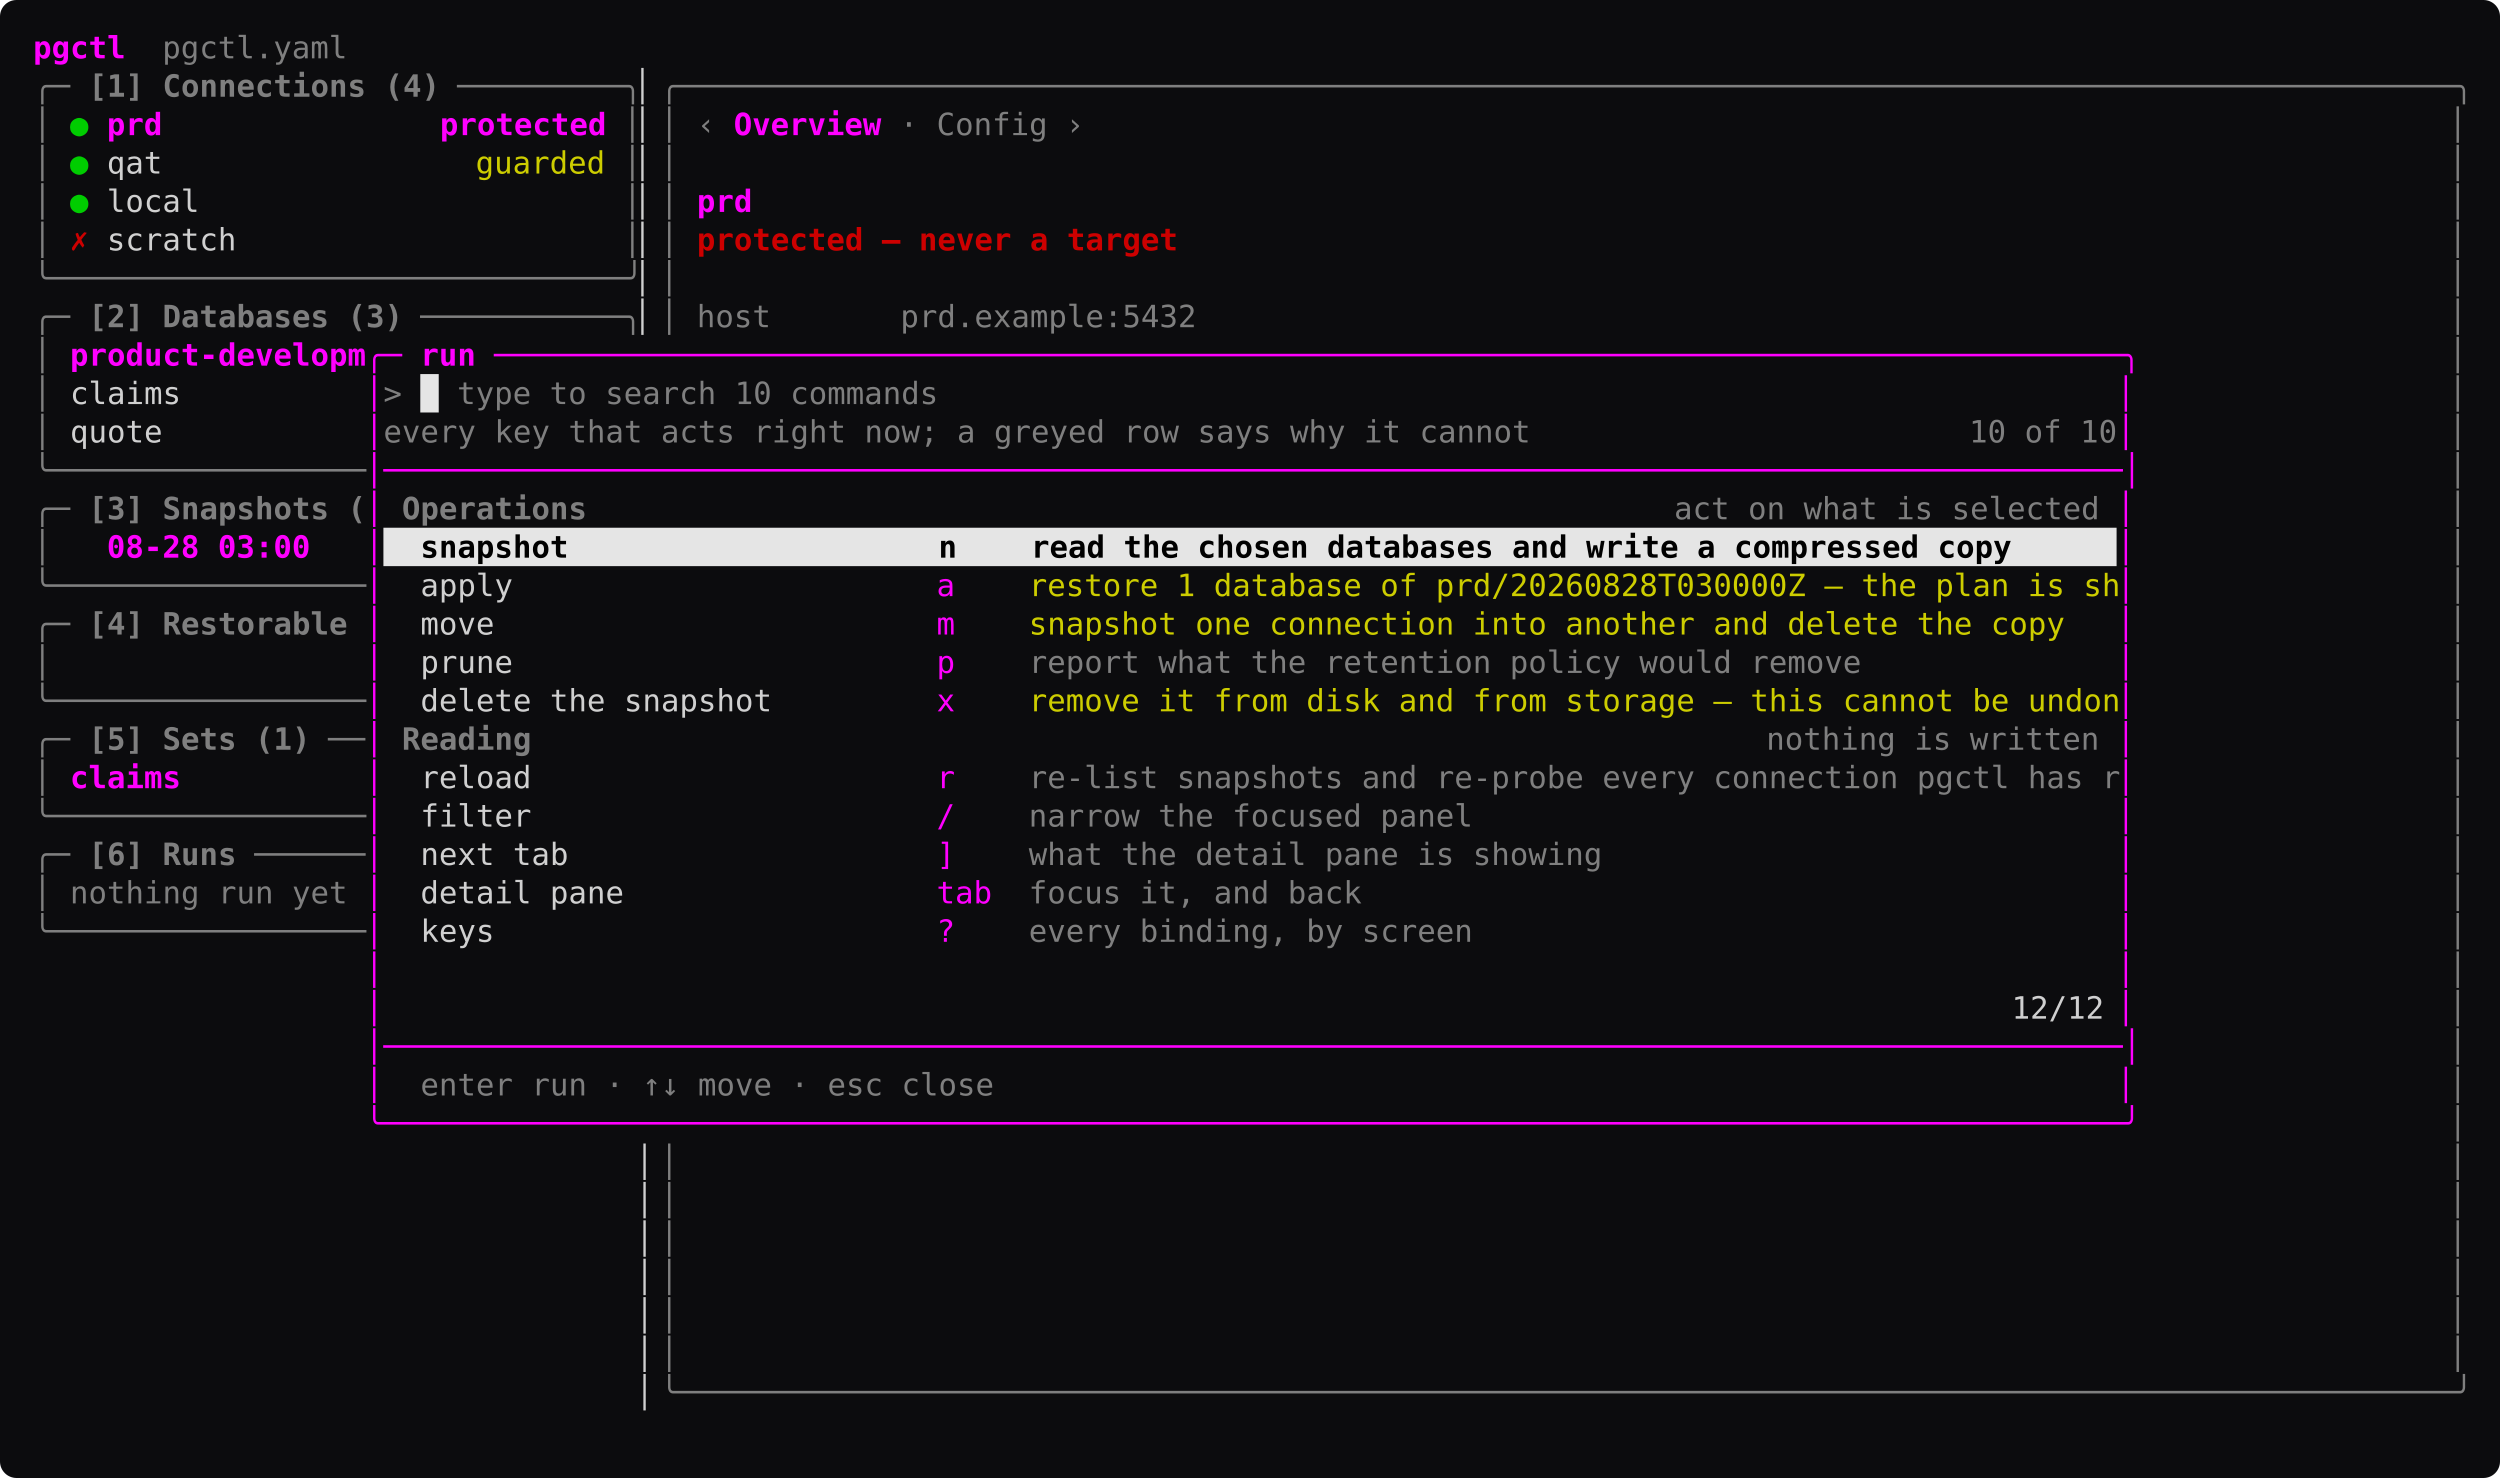
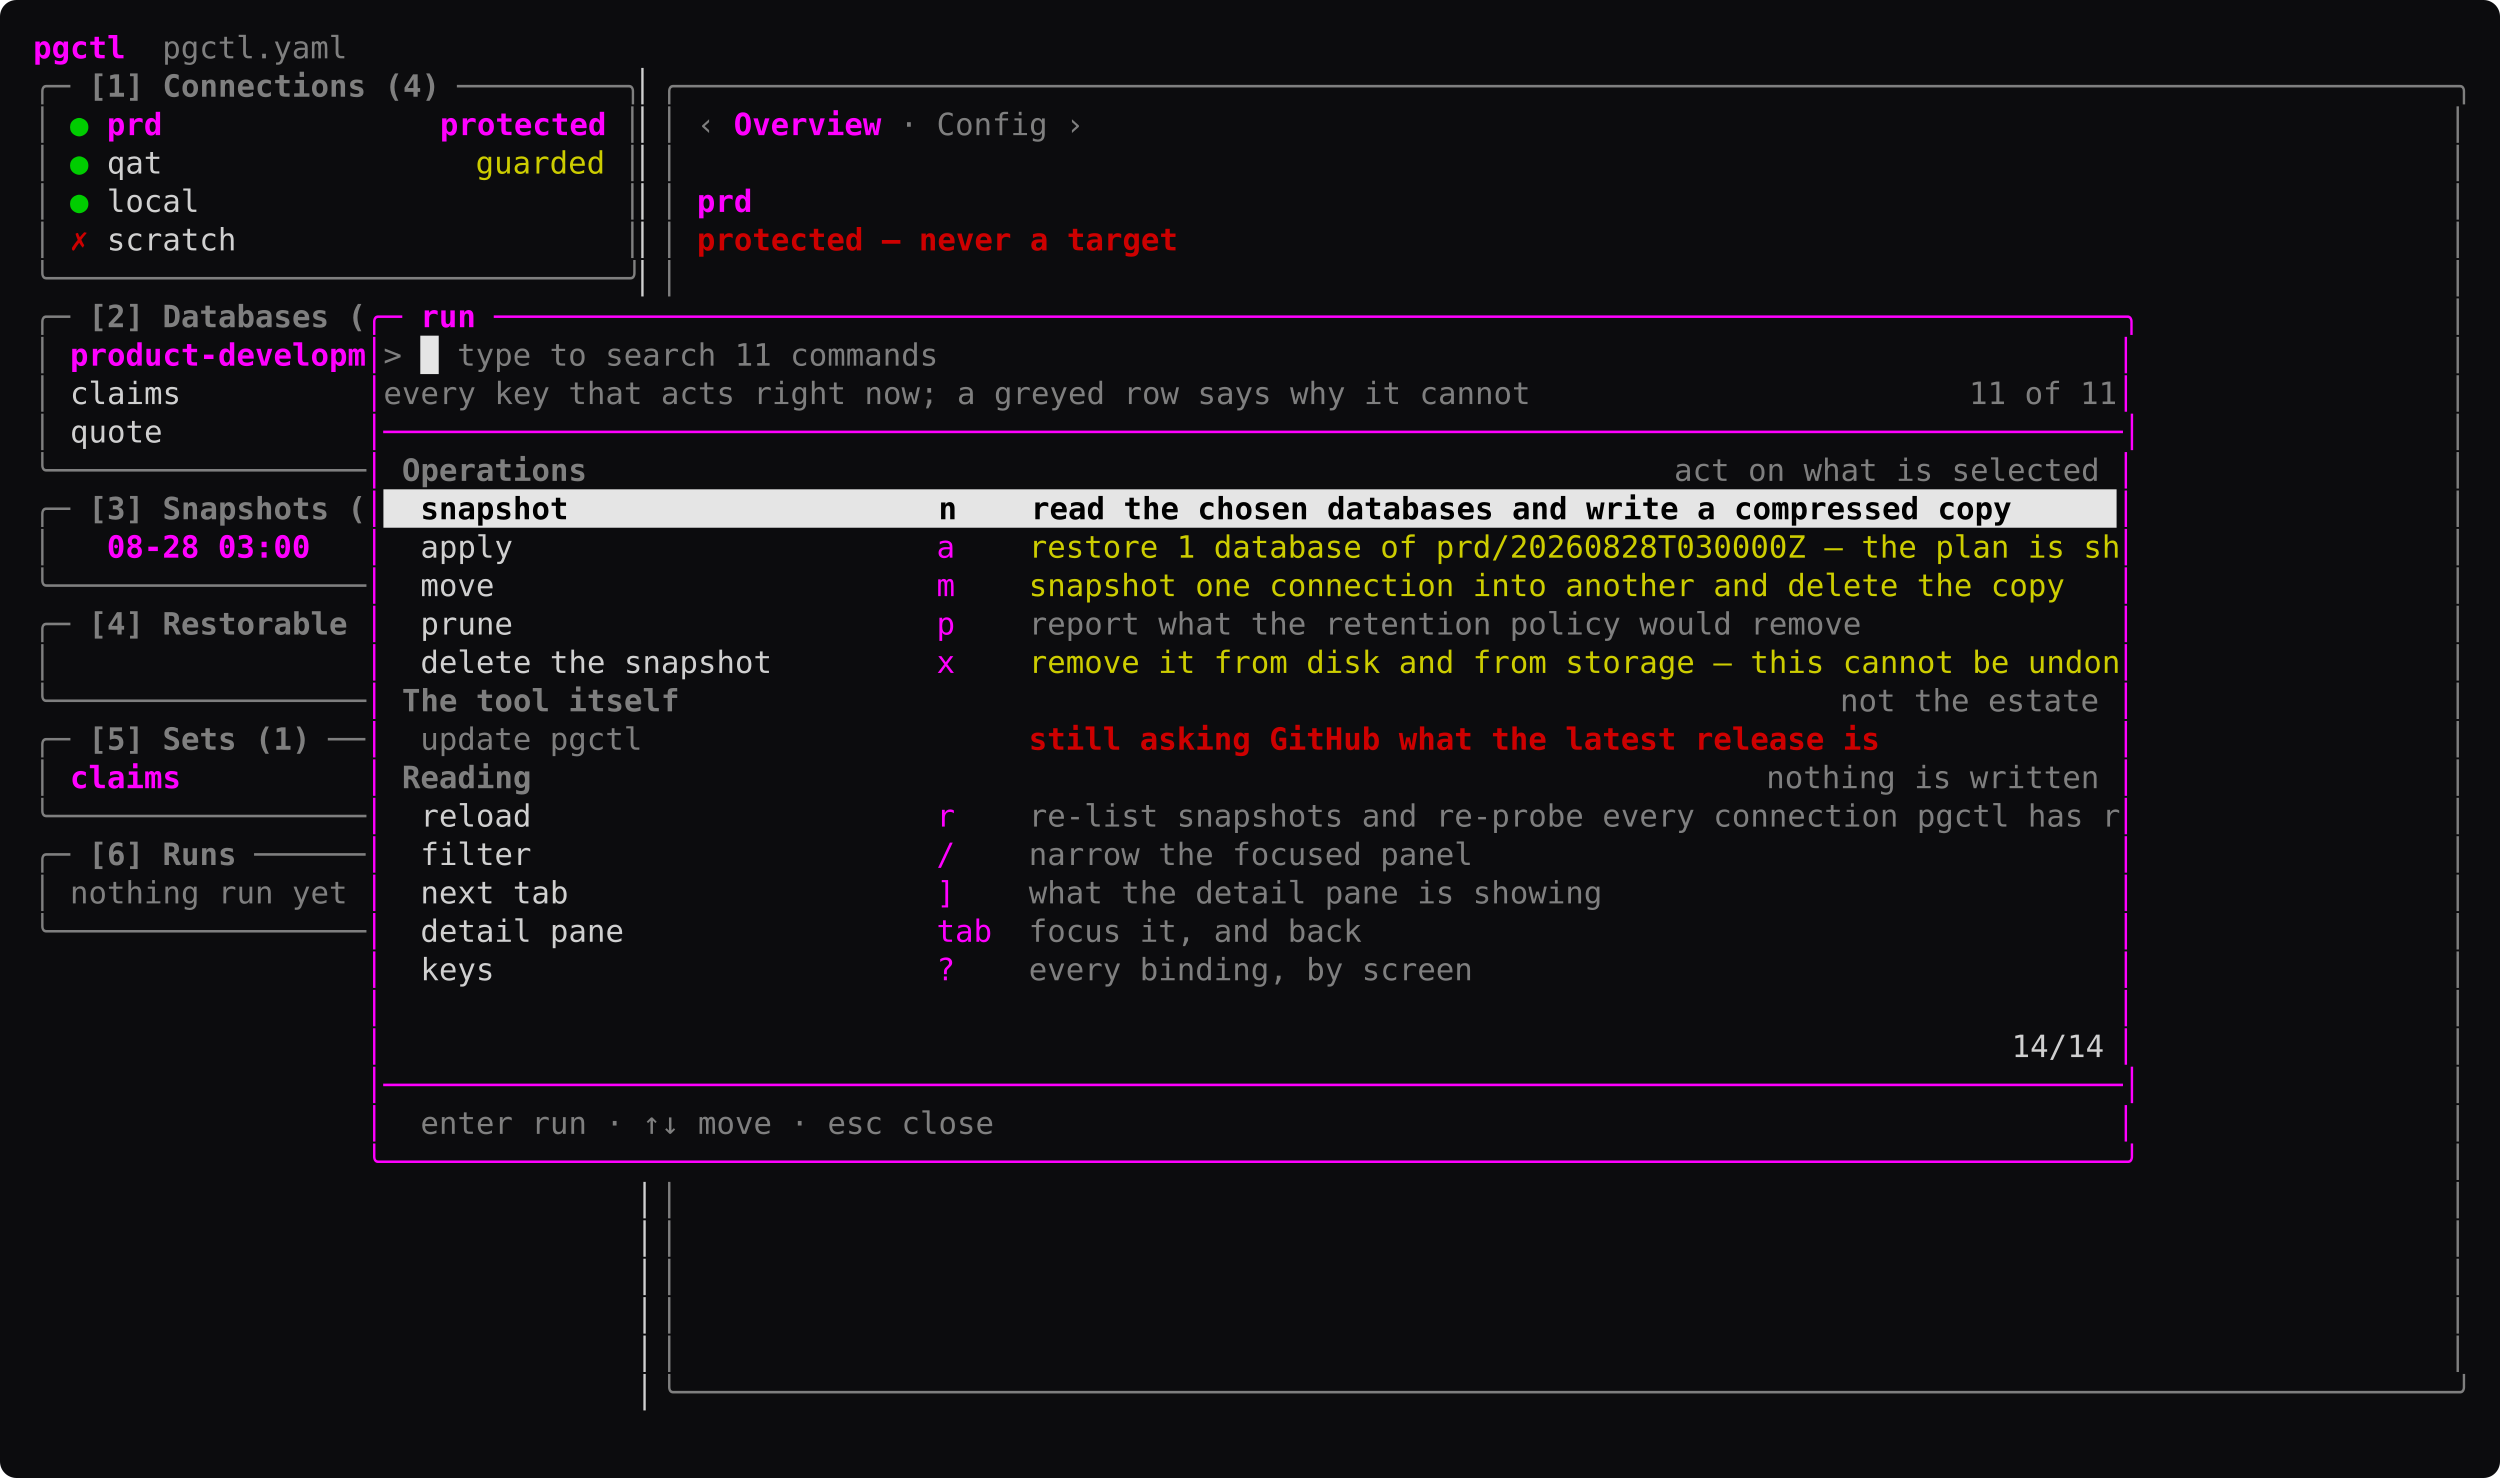
<svg xmlns="http://www.w3.org/2000/svg" width="1057.6" height="625.25" viewBox="0 0 1057.6 625.25" font-family="ui-monospace, 'SF Mono', SFMono-Regular, Menlo, Consolas, 'DejaVu Sans Mono', monospace" font-size="13" role="img">
  <rect width="1057.6" height="625.25" rx="7" fill="#0c0c0e" />
-   <rect x="177.8" y="158.25" width="7.8" height="16.25" fill="#e5e5e5" />
-   <rect x="162.2" y="223.25" width="733.2" height="16.25" fill="#e5e5e5" />
+   <rect x="177.8" y="142" width="7.8" height="16.25" fill="#e5e5e5" />
+   <rect x="162.2" y="207" width="733.2" height="16.25" fill="#e5e5e5" />
  <text x="14" y="24.68" textLength="39" lengthAdjust="spacing" fill="#ff00ff" font-weight="600" xml:space="preserve">pgctl</text>
  <text x="53" y="24.68" textLength="93.6" lengthAdjust="spacing" fill="#7f7f7f" xml:space="preserve">  pgctl.yaml</text>
  <text x="14" y="40.92" textLength="15.6" lengthAdjust="spacing" fill="#7f7f7f" xml:space="preserve">╭─</text>
  <text x="29.6" y="40.92" textLength="156" lengthAdjust="spacing" fill="#7f7f7f" font-weight="600" xml:space="preserve"> [1] Connections (4)</text>
  <text x="193.4" y="40.92" textLength="78" lengthAdjust="spacing" fill="#7f7f7f" xml:space="preserve">─────────╮</text>
  <text x="271.4" y="40.92" textLength="7.8" lengthAdjust="spacing" fill="#d0d0d0" xml:space="preserve">▏</text>
  <text x="279.2" y="40.92" textLength="764.4" lengthAdjust="spacing" fill="#7f7f7f" xml:space="preserve">╭────────────────────────────────────────────────────────────────────────────────────────────────╮</text>
  <text x="14" y="57.17" textLength="7.8" lengthAdjust="spacing" fill="#7f7f7f" xml:space="preserve">│</text>
  <text x="29.6" y="57.17" textLength="7.8" lengthAdjust="spacing" fill="#00cd00" xml:space="preserve">●</text>
  <text x="45.2" y="57.17" textLength="210.6" lengthAdjust="spacing" fill="#ff00ff" font-weight="600" xml:space="preserve">prd               protected</text>
  <text x="263.6" y="57.17" textLength="7.8" lengthAdjust="spacing" fill="#7f7f7f" xml:space="preserve">│</text>
  <text x="271.4" y="57.17" textLength="7.8" lengthAdjust="spacing" fill="#d0d0d0" xml:space="preserve">▏</text>
  <text x="279.2" y="57.17" textLength="7.8" lengthAdjust="spacing" fill="#7f7f7f" xml:space="preserve">│</text>
  <text x="294.8" y="57.17" textLength="7.8" lengthAdjust="spacing" fill="#7f7f7f" xml:space="preserve">‹</text>
  <text x="310.4" y="57.17" textLength="7.8" lengthAdjust="spacing" fill="#ff00ff" font-weight="600" xml:space="preserve">O</text>
  <text x="318.2" y="57.17" textLength="7.8" lengthAdjust="spacing" fill="#ff00ff" font-weight="600" xml:space="preserve">v</text>
  <text x="326" y="57.17" textLength="7.8" lengthAdjust="spacing" fill="#ff00ff" font-weight="600" xml:space="preserve">e</text>
  <text x="333.8" y="57.17" textLength="7.8" lengthAdjust="spacing" fill="#ff00ff" font-weight="600" xml:space="preserve">r</text>
  <text x="341.6" y="57.17" textLength="7.8" lengthAdjust="spacing" fill="#ff00ff" font-weight="600" xml:space="preserve">v</text>
  <text x="349.4" y="57.17" textLength="7.8" lengthAdjust="spacing" fill="#ff00ff" font-weight="600" xml:space="preserve">i</text>
  <text x="357.2" y="57.17" textLength="7.8" lengthAdjust="spacing" fill="#ff00ff" font-weight="600" xml:space="preserve">e</text>
  <text x="365" y="57.17" textLength="7.8" lengthAdjust="spacing" fill="#ff00ff" font-weight="600" xml:space="preserve">w</text>
  <text x="380.6" y="57.17" textLength="7.8" lengthAdjust="spacing" fill="#7f7f7f" xml:space="preserve">·</text>
  <text x="388.4" y="57.17" textLength="54.6" lengthAdjust="spacing" fill="#7f7f7f" xml:space="preserve"> Config</text>
  <text x="450.8" y="57.17" textLength="7.8" lengthAdjust="spacing" fill="#7f7f7f" xml:space="preserve">›</text>
  <text x="1035.8" y="57.17" textLength="7.8" lengthAdjust="spacing" fill="#7f7f7f" xml:space="preserve">│</text>
  <text x="14" y="73.42" textLength="7.8" lengthAdjust="spacing" fill="#7f7f7f" xml:space="preserve">│</text>
  <text x="29.6" y="73.42" textLength="7.8" lengthAdjust="spacing" fill="#00cd00" xml:space="preserve">●</text>
  <text x="45.2" y="73.42" textLength="23.4" lengthAdjust="spacing" fill="#d0d0d0" xml:space="preserve">qat</text>
  <text x="201.2" y="73.42" textLength="54.6" lengthAdjust="spacing" fill="#cdcd00" xml:space="preserve">guarded</text>
  <text x="263.6" y="73.42" textLength="7.8" lengthAdjust="spacing" fill="#7f7f7f" xml:space="preserve">│</text>
  <text x="271.4" y="73.42" textLength="7.8" lengthAdjust="spacing" fill="#d0d0d0" xml:space="preserve">▏</text>
  <text x="279.2" y="73.42" textLength="7.8" lengthAdjust="spacing" fill="#7f7f7f" xml:space="preserve">│</text>
  <text x="1035.8" y="73.42" textLength="7.8" lengthAdjust="spacing" fill="#7f7f7f" xml:space="preserve">│</text>
  <text x="14" y="89.67" textLength="7.8" lengthAdjust="spacing" fill="#7f7f7f" xml:space="preserve">│</text>
  <text x="29.6" y="89.67" textLength="7.8" lengthAdjust="spacing" fill="#00cd00" xml:space="preserve">●</text>
  <text x="45.2" y="89.67" textLength="39" lengthAdjust="spacing" fill="#d0d0d0" xml:space="preserve">local</text>
  <text x="263.6" y="89.67" textLength="7.8" lengthAdjust="spacing" fill="#7f7f7f" xml:space="preserve">│</text>
  <text x="271.4" y="89.67" textLength="7.8" lengthAdjust="spacing" fill="#d0d0d0" xml:space="preserve">▏</text>
  <text x="279.2" y="89.67" textLength="7.8" lengthAdjust="spacing" fill="#7f7f7f" xml:space="preserve">│</text>
  <text x="294.8" y="89.67" textLength="23.4" lengthAdjust="spacing" fill="#ff00ff" font-weight="600" xml:space="preserve">prd</text>
  <text x="1035.8" y="89.67" textLength="7.8" lengthAdjust="spacing" fill="#7f7f7f" xml:space="preserve">│</text>
  <text x="14" y="105.92" textLength="7.8" lengthAdjust="spacing" fill="#7f7f7f" xml:space="preserve">│</text>
  <text x="29.6" y="105.92" textLength="7.8" lengthAdjust="spacing" fill="#cd0000" font-weight="600" xml:space="preserve">✗</text>
  <text x="45.2" y="105.92" textLength="54.6" lengthAdjust="spacing" fill="#d0d0d0" xml:space="preserve">scratch</text>
  <text x="263.6" y="105.92" textLength="7.8" lengthAdjust="spacing" fill="#7f7f7f" xml:space="preserve">│</text>
  <text x="271.4" y="105.92" textLength="7.8" lengthAdjust="spacing" fill="#d0d0d0" xml:space="preserve">▏</text>
  <text x="279.2" y="105.92" textLength="7.8" lengthAdjust="spacing" fill="#7f7f7f" xml:space="preserve">│</text>
  <text x="294.8" y="105.92" textLength="202.8" lengthAdjust="spacing" fill="#cd0000" font-weight="600" xml:space="preserve">protected — never a target</text>
  <text x="1035.8" y="105.92" textLength="7.8" lengthAdjust="spacing" fill="#7f7f7f" xml:space="preserve">│</text>
  <text x="14" y="122.17" textLength="257.4" lengthAdjust="spacing" fill="#7f7f7f" xml:space="preserve">╰───────────────────────────────╯</text>
  <text x="271.4" y="122.17" textLength="7.8" lengthAdjust="spacing" fill="#d0d0d0" xml:space="preserve">▏</text>
  <text x="279.2" y="122.17" textLength="7.8" lengthAdjust="spacing" fill="#7f7f7f" xml:space="preserve">│</text>
  <text x="1035.8" y="122.17" textLength="7.8" lengthAdjust="spacing" fill="#7f7f7f" xml:space="preserve">│</text>
  <text x="14" y="138.43" textLength="15.6" lengthAdjust="spacing" fill="#7f7f7f" xml:space="preserve">╭─</text>
-   <text x="29.6" y="138.43" textLength="140.4" lengthAdjust="spacing" fill="#7f7f7f" font-weight="600" xml:space="preserve"> [2] Databases (3)</text>
-   <text x="177.8" y="138.43" textLength="93.6" lengthAdjust="spacing" fill="#7f7f7f" xml:space="preserve">───────────╮</text>
-   <text x="271.4" y="138.43" textLength="7.8" lengthAdjust="spacing" fill="#d0d0d0" xml:space="preserve">▏</text>
-   <text x="279.2" y="138.43" textLength="7.8" lengthAdjust="spacing" fill="#7f7f7f" xml:space="preserve">│</text>
-   <text x="294.8" y="138.43" textLength="210.6" lengthAdjust="spacing" fill="#7f7f7f" xml:space="preserve">host       prd.example:5432</text>
+   <text x="29.6" y="138.43" textLength="124.8" lengthAdjust="spacing" fill="#7f7f7f" font-weight="600" xml:space="preserve"> [2] Databases (</text>
+   <text x="154.4" y="138.43" textLength="15.6" lengthAdjust="spacing" fill="#ff00ff" xml:space="preserve">╭─</text>
+   <text x="170" y="138.43" textLength="31.2" lengthAdjust="spacing" fill="#ff00ff" font-weight="600" xml:space="preserve"> run</text>
+   <text x="209" y="138.43" textLength="694.2" lengthAdjust="spacing" fill="#ff00ff" xml:space="preserve">────────────────────────────────────────────────────────────────────────────────────────╮</text>
  <text x="1035.8" y="138.43" textLength="7.8" lengthAdjust="spacing" fill="#7f7f7f" xml:space="preserve">│</text>
  <text x="14" y="154.68" textLength="7.8" lengthAdjust="spacing" fill="#7f7f7f" xml:space="preserve">│</text>
  <text x="29.6" y="154.68" textLength="124.8" lengthAdjust="spacing" fill="#ff00ff" font-weight="600" xml:space="preserve">product-developm</text>
-   <text x="154.4" y="154.68" textLength="15.6" lengthAdjust="spacing" fill="#ff00ff" xml:space="preserve">╭─</text>
-   <text x="170" y="154.68" textLength="31.2" lengthAdjust="spacing" fill="#ff00ff" font-weight="600" xml:space="preserve"> run</text>
-   <text x="209" y="154.68" textLength="694.2" lengthAdjust="spacing" fill="#ff00ff" xml:space="preserve">────────────────────────────────────────────────────────────────────────────────────────╮</text>
+   <text x="154.4" y="154.68" textLength="7.8" lengthAdjust="spacing" fill="#ff00ff" xml:space="preserve">│</text>
+   <text x="162.2" y="154.68" textLength="7.8" lengthAdjust="spacing" fill="#7f7f7f" xml:space="preserve">&gt;</text>
+   <text x="193.4" y="154.68" textLength="202.8" lengthAdjust="spacing" fill="#7f7f7f" xml:space="preserve">type to search 11 commands</text>
+   <text x="895.4" y="154.68" textLength="7.8" lengthAdjust="spacing" fill="#ff00ff" xml:space="preserve">│</text>
  <text x="1035.8" y="154.68" textLength="7.8" lengthAdjust="spacing" fill="#7f7f7f" xml:space="preserve">│</text>
  <text x="14" y="170.93" textLength="7.8" lengthAdjust="spacing" fill="#7f7f7f" xml:space="preserve">│</text>
  <text x="21.8" y="170.93" textLength="54.6" lengthAdjust="spacing" fill="#d0d0d0" xml:space="preserve"> claims</text>
  <text x="154.4" y="170.93" textLength="7.8" lengthAdjust="spacing" fill="#ff00ff" xml:space="preserve">│</text>
-   <text x="162.2" y="170.93" textLength="7.8" lengthAdjust="spacing" fill="#7f7f7f" xml:space="preserve">&gt;</text>
-   <text x="193.4" y="170.93" textLength="202.8" lengthAdjust="spacing" fill="#7f7f7f" xml:space="preserve">type to search 10 commands</text>
+   <text x="162.2" y="170.93" textLength="483.6" lengthAdjust="spacing" fill="#7f7f7f" xml:space="preserve">every key that acts right now; a greyed row says why it cannot</text>
+   <text x="833" y="170.93" textLength="62.4" lengthAdjust="spacing" fill="#7f7f7f" xml:space="preserve">11 of 11</text>
  <text x="895.4" y="170.93" textLength="7.8" lengthAdjust="spacing" fill="#ff00ff" xml:space="preserve">│</text>
  <text x="1035.8" y="170.93" textLength="7.8" lengthAdjust="spacing" fill="#7f7f7f" xml:space="preserve">│</text>
  <text x="14" y="187.18" textLength="7.8" lengthAdjust="spacing" fill="#7f7f7f" xml:space="preserve">│</text>
  <text x="21.8" y="187.18" textLength="46.8" lengthAdjust="spacing" fill="#d0d0d0" xml:space="preserve"> quote</text>
-   <text x="154.4" y="187.18" textLength="7.8" lengthAdjust="spacing" fill="#ff00ff" xml:space="preserve">│</text>
-   <text x="162.2" y="187.18" textLength="483.6" lengthAdjust="spacing" fill="#7f7f7f" xml:space="preserve">every key that acts right now; a greyed row says why it cannot</text>
-   <text x="833" y="187.18" textLength="62.4" lengthAdjust="spacing" fill="#7f7f7f" xml:space="preserve">10 of 10</text>
-   <text x="895.4" y="187.18" textLength="7.8" lengthAdjust="spacing" fill="#ff00ff" xml:space="preserve">│</text>
+   <text x="154.4" y="187.18" textLength="748.8" lengthAdjust="spacing" fill="#ff00ff" xml:space="preserve">│──────────────────────────────────────────────────────────────────────────────────────────────│</text>
  <text x="1035.8" y="187.18" textLength="7.8" lengthAdjust="spacing" fill="#7f7f7f" xml:space="preserve">│</text>
  <text x="14" y="203.43" textLength="140.4" lengthAdjust="spacing" fill="#7f7f7f" xml:space="preserve">╰─────────────────</text>
-   <text x="154.4" y="203.43" textLength="748.8" lengthAdjust="spacing" fill="#ff00ff" xml:space="preserve">│──────────────────────────────────────────────────────────────────────────────────────────────│</text>
+   <text x="154.4" y="203.43" textLength="7.8" lengthAdjust="spacing" fill="#ff00ff" xml:space="preserve">│</text>
+   <text x="162.2" y="203.43" textLength="85.8" lengthAdjust="spacing" fill="#7f7f7f" font-weight="600" xml:space="preserve"> Operations</text>
+   <text x="708.2" y="203.43" textLength="179.4" lengthAdjust="spacing" fill="#7f7f7f" xml:space="preserve">act on what is selected</text>
+   <text x="895.4" y="203.43" textLength="7.8" lengthAdjust="spacing" fill="#ff00ff" xml:space="preserve">│</text>
  <text x="1035.8" y="203.43" textLength="7.8" lengthAdjust="spacing" fill="#7f7f7f" xml:space="preserve">│</text>
  <text x="14" y="219.68" textLength="15.6" lengthAdjust="spacing" fill="#7f7f7f" xml:space="preserve">╭─</text>
  <text x="29.6" y="219.68" textLength="124.8" lengthAdjust="spacing" fill="#7f7f7f" font-weight="600" xml:space="preserve"> [3] Snapshots (</text>
  <text x="154.4" y="219.68" textLength="7.8" lengthAdjust="spacing" fill="#ff00ff" xml:space="preserve">│</text>
-   <text x="162.2" y="219.68" textLength="85.8" lengthAdjust="spacing" fill="#7f7f7f" font-weight="600" xml:space="preserve"> Operations</text>
-   <text x="708.2" y="219.68" textLength="179.4" lengthAdjust="spacing" fill="#7f7f7f" xml:space="preserve">act on what is selected</text>
+   <text x="162.2" y="219.68" textLength="686.4" lengthAdjust="spacing" fill="#000000" font-weight="600" xml:space="preserve">  snapshot                    n    read the chosen databases and write a compressed copy</text>
  <text x="895.4" y="219.68" textLength="7.8" lengthAdjust="spacing" fill="#ff00ff" xml:space="preserve">│</text>
  <text x="1035.8" y="219.68" textLength="7.8" lengthAdjust="spacing" fill="#7f7f7f" xml:space="preserve">│</text>
  <text x="14" y="235.93" textLength="7.8" lengthAdjust="spacing" fill="#7f7f7f" xml:space="preserve">│</text>
  <text x="45.2" y="235.93" textLength="85.8" lengthAdjust="spacing" fill="#ff00ff" font-weight="600" xml:space="preserve">08-28 03:00</text>
  <text x="154.4" y="235.93" textLength="7.8" lengthAdjust="spacing" fill="#ff00ff" xml:space="preserve">│</text>
-   <text x="162.2" y="235.93" textLength="686.4" lengthAdjust="spacing" fill="#000000" font-weight="600" xml:space="preserve">  snapshot                    n    read the chosen databases and write a compressed copy</text>
+   <text x="162.2" y="235.93" textLength="54.6" lengthAdjust="spacing" fill="#d0d0d0" xml:space="preserve">  apply</text>
+   <text x="396.2" y="235.93" textLength="7.8" lengthAdjust="spacing" fill="#ff00ff" xml:space="preserve">a</text>
+   <text x="435.2" y="235.93" textLength="460.2" lengthAdjust="spacing" fill="#cdcd00" xml:space="preserve">restore 1 database of prd/20260828T030000Z — the plan is sh</text>
  <text x="895.4" y="235.93" textLength="7.8" lengthAdjust="spacing" fill="#ff00ff" xml:space="preserve">│</text>
  <text x="1035.8" y="235.93" textLength="7.8" lengthAdjust="spacing" fill="#7f7f7f" xml:space="preserve">│</text>
  <text x="14" y="252.18" textLength="140.4" lengthAdjust="spacing" fill="#7f7f7f" xml:space="preserve">╰─────────────────</text>
  <text x="154.4" y="252.18" textLength="7.8" lengthAdjust="spacing" fill="#ff00ff" xml:space="preserve">│</text>
-   <text x="162.2" y="252.18" textLength="54.6" lengthAdjust="spacing" fill="#d0d0d0" xml:space="preserve">  apply</text>
-   <text x="396.2" y="252.18" textLength="7.8" lengthAdjust="spacing" fill="#ff00ff" xml:space="preserve">a</text>
-   <text x="435.2" y="252.18" textLength="460.2" lengthAdjust="spacing" fill="#cdcd00" xml:space="preserve">restore 1 database of prd/20260828T030000Z — the plan is sh</text>
+   <text x="162.2" y="252.18" textLength="46.8" lengthAdjust="spacing" fill="#d0d0d0" xml:space="preserve">  move</text>
+   <text x="396.2" y="252.18" textLength="7.8" lengthAdjust="spacing" fill="#ff00ff" xml:space="preserve">m</text>
+   <text x="435.2" y="252.18" textLength="436.8" lengthAdjust="spacing" fill="#cdcd00" xml:space="preserve">snapshot one connection into another and delete the copy</text>
  <text x="895.4" y="252.18" textLength="7.8" lengthAdjust="spacing" fill="#ff00ff" xml:space="preserve">│</text>
  <text x="1035.8" y="252.18" textLength="7.8" lengthAdjust="spacing" fill="#7f7f7f" xml:space="preserve">│</text>
  <text x="14" y="268.43" textLength="15.6" lengthAdjust="spacing" fill="#7f7f7f" xml:space="preserve">╭─</text>
  <text x="29.6" y="268.43" textLength="117" lengthAdjust="spacing" fill="#7f7f7f" font-weight="600" xml:space="preserve"> [4] Restorable</text>
  <text x="154.4" y="268.43" textLength="7.8" lengthAdjust="spacing" fill="#ff00ff" xml:space="preserve">│</text>
-   <text x="162.2" y="268.43" textLength="46.8" lengthAdjust="spacing" fill="#d0d0d0" xml:space="preserve">  move</text>
-   <text x="396.2" y="268.43" textLength="7.8" lengthAdjust="spacing" fill="#ff00ff" xml:space="preserve">m</text>
-   <text x="435.2" y="268.43" textLength="436.8" lengthAdjust="spacing" fill="#cdcd00" xml:space="preserve">snapshot one connection into another and delete the copy</text>
+   <text x="162.2" y="268.43" textLength="54.6" lengthAdjust="spacing" fill="#d0d0d0" xml:space="preserve">  prune</text>
+   <text x="396.2" y="268.43" textLength="7.8" lengthAdjust="spacing" fill="#ff00ff" xml:space="preserve">p</text>
+   <text x="435.2" y="268.43" textLength="351" lengthAdjust="spacing" fill="#7f7f7f" xml:space="preserve">report what the retention policy would remove</text>
  <text x="895.4" y="268.43" textLength="7.8" lengthAdjust="spacing" fill="#ff00ff" xml:space="preserve">│</text>
  <text x="1035.8" y="268.43" textLength="7.8" lengthAdjust="spacing" fill="#7f7f7f" xml:space="preserve">│</text>
  <text x="14" y="284.68" textLength="7.8" lengthAdjust="spacing" fill="#7f7f7f" xml:space="preserve">│</text>
  <text x="154.4" y="284.68" textLength="7.8" lengthAdjust="spacing" fill="#ff00ff" xml:space="preserve">│</text>
-   <text x="162.2" y="284.68" textLength="54.6" lengthAdjust="spacing" fill="#d0d0d0" xml:space="preserve">  prune</text>
-   <text x="396.2" y="284.68" textLength="7.8" lengthAdjust="spacing" fill="#ff00ff" xml:space="preserve">p</text>
-   <text x="435.2" y="284.68" textLength="351" lengthAdjust="spacing" fill="#7f7f7f" xml:space="preserve">report what the retention policy would remove</text>
+   <text x="162.2" y="284.68" textLength="163.8" lengthAdjust="spacing" fill="#d0d0d0" xml:space="preserve">  delete the snapshot</text>
+   <text x="396.2" y="284.68" textLength="7.8" lengthAdjust="spacing" fill="#ff00ff" xml:space="preserve">x</text>
+   <text x="435.2" y="284.68" textLength="460.2" lengthAdjust="spacing" fill="#cdcd00" xml:space="preserve">remove it from disk and from storage — this cannot be undon</text>
  <text x="895.4" y="284.68" textLength="7.8" lengthAdjust="spacing" fill="#ff00ff" xml:space="preserve">│</text>
  <text x="1035.8" y="284.68" textLength="7.8" lengthAdjust="spacing" fill="#7f7f7f" xml:space="preserve">│</text>
  <text x="14" y="300.93" textLength="140.4" lengthAdjust="spacing" fill="#7f7f7f" xml:space="preserve">╰─────────────────</text>
  <text x="154.4" y="300.93" textLength="7.8" lengthAdjust="spacing" fill="#ff00ff" xml:space="preserve">│</text>
-   <text x="162.2" y="300.93" textLength="163.8" lengthAdjust="spacing" fill="#d0d0d0" xml:space="preserve">  delete the snapshot</text>
-   <text x="396.2" y="300.93" textLength="7.8" lengthAdjust="spacing" fill="#ff00ff" xml:space="preserve">x</text>
-   <text x="435.2" y="300.93" textLength="460.2" lengthAdjust="spacing" fill="#cdcd00" xml:space="preserve">remove it from disk and from storage — this cannot be undon</text>
+   <text x="162.2" y="300.93" textLength="124.8" lengthAdjust="spacing" fill="#7f7f7f" font-weight="600" xml:space="preserve"> The tool itself</text>
+   <text x="778.4" y="300.93" textLength="109.2" lengthAdjust="spacing" fill="#7f7f7f" xml:space="preserve">not the estate</text>
  <text x="895.4" y="300.93" textLength="7.8" lengthAdjust="spacing" fill="#ff00ff" xml:space="preserve">│</text>
  <text x="1035.8" y="300.93" textLength="7.8" lengthAdjust="spacing" fill="#7f7f7f" xml:space="preserve">│</text>
  <text x="14" y="317.18" textLength="15.6" lengthAdjust="spacing" fill="#7f7f7f" xml:space="preserve">╭─</text>
  <text x="29.6" y="317.18" textLength="101.4" lengthAdjust="spacing" fill="#7f7f7f" font-weight="600" xml:space="preserve"> [5] Sets (1)</text>
  <text x="138.8" y="317.18" textLength="15.6" lengthAdjust="spacing" fill="#7f7f7f" xml:space="preserve">──</text>
  <text x="154.4" y="317.18" textLength="7.8" lengthAdjust="spacing" fill="#ff00ff" xml:space="preserve">│</text>
-   <text x="162.2" y="317.18" textLength="62.4" lengthAdjust="spacing" fill="#7f7f7f" font-weight="600" xml:space="preserve"> Reading</text>
-   <text x="747.2" y="317.18" textLength="140.4" lengthAdjust="spacing" fill="#7f7f7f" xml:space="preserve">nothing is written</text>
+   <text x="177.8" y="317.18" textLength="93.6" lengthAdjust="spacing" fill="#7f7f7f" xml:space="preserve">update pgctl</text>
+   <text x="435.2" y="317.18" textLength="358.8" lengthAdjust="spacing" fill="#cd0000" font-weight="600" xml:space="preserve">still asking GitHub what the latest release is</text>
  <text x="895.4" y="317.18" textLength="7.8" lengthAdjust="spacing" fill="#ff00ff" xml:space="preserve">│</text>
  <text x="1035.8" y="317.18" textLength="7.8" lengthAdjust="spacing" fill="#7f7f7f" xml:space="preserve">│</text>
  <text x="14" y="333.43" textLength="7.8" lengthAdjust="spacing" fill="#7f7f7f" xml:space="preserve">│</text>
  <text x="29.6" y="333.43" textLength="46.8" lengthAdjust="spacing" fill="#ff00ff" font-weight="600" xml:space="preserve">claims</text>
  <text x="154.4" y="333.43" textLength="7.8" lengthAdjust="spacing" fill="#ff00ff" xml:space="preserve">│</text>
-   <text x="162.2" y="333.43" textLength="62.4" lengthAdjust="spacing" fill="#d0d0d0" xml:space="preserve">  reload</text>
-   <text x="396.2" y="333.43" textLength="7.8" lengthAdjust="spacing" fill="#ff00ff" xml:space="preserve">r</text>
-   <text x="435.2" y="333.43" textLength="460.2" lengthAdjust="spacing" fill="#7f7f7f" xml:space="preserve">re-list snapshots and re-probe every connection pgctl has r</text>
+   <text x="162.2" y="333.43" textLength="62.4" lengthAdjust="spacing" fill="#7f7f7f" font-weight="600" xml:space="preserve"> Reading</text>
+   <text x="747.2" y="333.43" textLength="140.4" lengthAdjust="spacing" fill="#7f7f7f" xml:space="preserve">nothing is written</text>
  <text x="895.4" y="333.43" textLength="7.8" lengthAdjust="spacing" fill="#ff00ff" xml:space="preserve">│</text>
  <text x="1035.8" y="333.43" textLength="7.8" lengthAdjust="spacing" fill="#7f7f7f" xml:space="preserve">│</text>
  <text x="14" y="349.68" textLength="140.4" lengthAdjust="spacing" fill="#7f7f7f" xml:space="preserve">╰─────────────────</text>
  <text x="154.4" y="349.68" textLength="7.8" lengthAdjust="spacing" fill="#ff00ff" xml:space="preserve">│</text>
-   <text x="162.2" y="349.68" textLength="62.4" lengthAdjust="spacing" fill="#d0d0d0" xml:space="preserve">  filter</text>
-   <text x="396.2" y="349.68" textLength="7.8" lengthAdjust="spacing" fill="#ff00ff" xml:space="preserve">/</text>
-   <text x="435.2" y="349.68" textLength="187.2" lengthAdjust="spacing" fill="#7f7f7f" xml:space="preserve">narrow the focused panel</text>
+   <text x="162.2" y="349.68" textLength="62.4" lengthAdjust="spacing" fill="#d0d0d0" xml:space="preserve">  reload</text>
+   <text x="396.2" y="349.68" textLength="7.8" lengthAdjust="spacing" fill="#ff00ff" xml:space="preserve">r</text>
+   <text x="435.2" y="349.68" textLength="460.2" lengthAdjust="spacing" fill="#7f7f7f" xml:space="preserve">re-list snapshots and re-probe every connection pgctl has r</text>
  <text x="895.4" y="349.68" textLength="7.8" lengthAdjust="spacing" fill="#ff00ff" xml:space="preserve">│</text>
  <text x="1035.8" y="349.68" textLength="7.8" lengthAdjust="spacing" fill="#7f7f7f" xml:space="preserve">│</text>
  <text x="14" y="365.93" textLength="15.6" lengthAdjust="spacing" fill="#7f7f7f" xml:space="preserve">╭─</text>
  <text x="29.6" y="365.93" textLength="70.2" lengthAdjust="spacing" fill="#7f7f7f" font-weight="600" xml:space="preserve"> [6] Runs</text>
  <text x="107.6" y="365.93" textLength="46.8" lengthAdjust="spacing" fill="#7f7f7f" xml:space="preserve">──────</text>
  <text x="154.4" y="365.93" textLength="7.8" lengthAdjust="spacing" fill="#ff00ff" xml:space="preserve">│</text>
-   <text x="162.2" y="365.93" textLength="78" lengthAdjust="spacing" fill="#d0d0d0" xml:space="preserve">  next tab</text>
-   <text x="396.2" y="365.93" textLength="7.8" lengthAdjust="spacing" fill="#ff00ff" xml:space="preserve">]</text>
-   <text x="435.2" y="365.93" textLength="241.8" lengthAdjust="spacing" fill="#7f7f7f" xml:space="preserve">what the detail pane is showing</text>
+   <text x="162.2" y="365.93" textLength="62.4" lengthAdjust="spacing" fill="#d0d0d0" xml:space="preserve">  filter</text>
+   <text x="396.2" y="365.93" textLength="7.8" lengthAdjust="spacing" fill="#ff00ff" xml:space="preserve">/</text>
+   <text x="435.2" y="365.93" textLength="187.2" lengthAdjust="spacing" fill="#7f7f7f" xml:space="preserve">narrow the focused panel</text>
  <text x="895.4" y="365.93" textLength="7.8" lengthAdjust="spacing" fill="#ff00ff" xml:space="preserve">│</text>
  <text x="1035.8" y="365.93" textLength="7.8" lengthAdjust="spacing" fill="#7f7f7f" xml:space="preserve">│</text>
  <text x="14" y="382.18" textLength="7.8" lengthAdjust="spacing" fill="#7f7f7f" xml:space="preserve">│</text>
  <text x="29.6" y="382.18" textLength="117" lengthAdjust="spacing" fill="#7f7f7f" xml:space="preserve">nothing run yet</text>
  <text x="154.4" y="382.18" textLength="7.8" lengthAdjust="spacing" fill="#ff00ff" xml:space="preserve">│</text>
-   <text x="162.2" y="382.18" textLength="101.4" lengthAdjust="spacing" fill="#d0d0d0" xml:space="preserve">  detail pane</text>
-   <text x="396.2" y="382.18" textLength="23.4" lengthAdjust="spacing" fill="#ff00ff" xml:space="preserve">tab</text>
-   <text x="435.2" y="382.18" textLength="140.4" lengthAdjust="spacing" fill="#7f7f7f" xml:space="preserve">focus it, and back</text>
+   <text x="162.2" y="382.18" textLength="78" lengthAdjust="spacing" fill="#d0d0d0" xml:space="preserve">  next tab</text>
+   <text x="396.2" y="382.18" textLength="7.8" lengthAdjust="spacing" fill="#ff00ff" xml:space="preserve">]</text>
+   <text x="435.2" y="382.18" textLength="241.8" lengthAdjust="spacing" fill="#7f7f7f" xml:space="preserve">what the detail pane is showing</text>
  <text x="895.4" y="382.18" textLength="7.8" lengthAdjust="spacing" fill="#ff00ff" xml:space="preserve">│</text>
  <text x="1035.8" y="382.18" textLength="7.8" lengthAdjust="spacing" fill="#7f7f7f" xml:space="preserve">│</text>
  <text x="14" y="398.43" textLength="140.4" lengthAdjust="spacing" fill="#7f7f7f" xml:space="preserve">╰─────────────────</text>
  <text x="154.4" y="398.43" textLength="7.8" lengthAdjust="spacing" fill="#ff00ff" xml:space="preserve">│</text>
-   <text x="162.2" y="398.43" textLength="46.8" lengthAdjust="spacing" fill="#d0d0d0" xml:space="preserve">  keys</text>
-   <text x="396.2" y="398.43" textLength="7.8" lengthAdjust="spacing" fill="#ff00ff" xml:space="preserve">?</text>
-   <text x="435.2" y="398.43" textLength="187.2" lengthAdjust="spacing" fill="#7f7f7f" xml:space="preserve">every binding, by screen</text>
+   <text x="162.2" y="398.43" textLength="101.4" lengthAdjust="spacing" fill="#d0d0d0" xml:space="preserve">  detail pane</text>
+   <text x="396.2" y="398.43" textLength="23.4" lengthAdjust="spacing" fill="#ff00ff" xml:space="preserve">tab</text>
+   <text x="435.2" y="398.43" textLength="140.4" lengthAdjust="spacing" fill="#7f7f7f" xml:space="preserve">focus it, and back</text>
  <text x="895.4" y="398.43" textLength="7.8" lengthAdjust="spacing" fill="#ff00ff" xml:space="preserve">│</text>
  <text x="1035.8" y="398.43" textLength="7.8" lengthAdjust="spacing" fill="#7f7f7f" xml:space="preserve">│</text>
  <text x="154.4" y="414.68" textLength="7.8" lengthAdjust="spacing" fill="#ff00ff" xml:space="preserve">│</text>
+   <text x="162.2" y="414.68" textLength="46.8" lengthAdjust="spacing" fill="#d0d0d0" xml:space="preserve">  keys</text>
+   <text x="396.2" y="414.68" textLength="7.8" lengthAdjust="spacing" fill="#ff00ff" xml:space="preserve">?</text>
+   <text x="435.2" y="414.68" textLength="187.2" lengthAdjust="spacing" fill="#7f7f7f" xml:space="preserve">every binding, by screen</text>
  <text x="895.4" y="414.68" textLength="7.8" lengthAdjust="spacing" fill="#ff00ff" xml:space="preserve">│</text>
  <text x="1035.8" y="414.68" textLength="7.8" lengthAdjust="spacing" fill="#7f7f7f" xml:space="preserve">│</text>
  <text x="154.4" y="430.93" textLength="7.8" lengthAdjust="spacing" fill="#ff00ff" xml:space="preserve">│</text>
-   <text x="162.2" y="430.93" textLength="725.4" lengthAdjust="spacing" fill="#d0d0d0" xml:space="preserve">                                                                                        12/12</text>
  <text x="895.4" y="430.93" textLength="7.8" lengthAdjust="spacing" fill="#ff00ff" xml:space="preserve">│</text>
  <text x="1035.8" y="430.93" textLength="7.8" lengthAdjust="spacing" fill="#7f7f7f" xml:space="preserve">│</text>
-   <text x="154.4" y="447.18" textLength="748.8" lengthAdjust="spacing" fill="#ff00ff" xml:space="preserve">│──────────────────────────────────────────────────────────────────────────────────────────────│</text>
+   <text x="154.4" y="447.18" textLength="7.8" lengthAdjust="spacing" fill="#ff00ff" xml:space="preserve">│</text>
+   <text x="162.2" y="447.18" textLength="725.4" lengthAdjust="spacing" fill="#d0d0d0" xml:space="preserve">                                                                                        14/14</text>
+   <text x="895.4" y="447.18" textLength="7.8" lengthAdjust="spacing" fill="#ff00ff" xml:space="preserve">│</text>
  <text x="1035.8" y="447.18" textLength="7.8" lengthAdjust="spacing" fill="#7f7f7f" xml:space="preserve">│</text>
-   <text x="154.4" y="463.43" textLength="7.8" lengthAdjust="spacing" fill="#ff00ff" xml:space="preserve">│</text>
-   <text x="162.2" y="463.43" textLength="257.4" lengthAdjust="spacing" fill="#7f7f7f" xml:space="preserve">  enter run · ↑↓ move · esc close</text>
-   <text x="895.4" y="463.43" textLength="7.8" lengthAdjust="spacing" fill="#ff00ff" xml:space="preserve">│</text>
+   <text x="154.4" y="463.43" textLength="748.8" lengthAdjust="spacing" fill="#ff00ff" xml:space="preserve">│──────────────────────────────────────────────────────────────────────────────────────────────│</text>
  <text x="1035.8" y="463.43" textLength="7.8" lengthAdjust="spacing" fill="#7f7f7f" xml:space="preserve">│</text>
-   <text x="154.4" y="479.68" textLength="748.8" lengthAdjust="spacing" fill="#ff00ff" xml:space="preserve">╰──────────────────────────────────────────────────────────────────────────────────────────────╯</text>
+   <text x="154.4" y="479.68" textLength="7.8" lengthAdjust="spacing" fill="#ff00ff" xml:space="preserve">│</text>
+   <text x="162.2" y="479.68" textLength="257.4" lengthAdjust="spacing" fill="#7f7f7f" xml:space="preserve">  enter run · ↑↓ move · esc close</text>
+   <text x="895.4" y="479.68" textLength="7.8" lengthAdjust="spacing" fill="#ff00ff" xml:space="preserve">│</text>
  <text x="1035.8" y="479.68" textLength="7.8" lengthAdjust="spacing" fill="#7f7f7f" xml:space="preserve">│</text>
-   <text x="14" y="495.93" textLength="265.2" lengthAdjust="spacing" fill="#d0d0d0" xml:space="preserve">                                 ▏</text>
-   <text x="279.2" y="495.93" textLength="7.8" lengthAdjust="spacing" fill="#7f7f7f" xml:space="preserve">│</text>
+   <text x="154.4" y="495.93" textLength="748.8" lengthAdjust="spacing" fill="#ff00ff" xml:space="preserve">╰──────────────────────────────────────────────────────────────────────────────────────────────╯</text>
  <text x="1035.8" y="495.93" textLength="7.8" lengthAdjust="spacing" fill="#7f7f7f" xml:space="preserve">│</text>
  <text x="14" y="512.17" textLength="265.2" lengthAdjust="spacing" fill="#d0d0d0" xml:space="preserve">                                 ▏</text>
  <text x="279.2" y="512.17" textLength="7.8" lengthAdjust="spacing" fill="#7f7f7f" xml:space="preserve">│</text>
  <text x="1035.8" y="512.17" textLength="7.8" lengthAdjust="spacing" fill="#7f7f7f" xml:space="preserve">│</text>
  <text x="14" y="528.42" textLength="265.2" lengthAdjust="spacing" fill="#d0d0d0" xml:space="preserve">                                 ▏</text>
  <text x="279.2" y="528.42" textLength="7.8" lengthAdjust="spacing" fill="#7f7f7f" xml:space="preserve">│</text>
  <text x="1035.8" y="528.42" textLength="7.8" lengthAdjust="spacing" fill="#7f7f7f" xml:space="preserve">│</text>
  <text x="14" y="544.67" textLength="265.2" lengthAdjust="spacing" fill="#d0d0d0" xml:space="preserve">                                 ▏</text>
  <text x="279.2" y="544.67" textLength="7.8" lengthAdjust="spacing" fill="#7f7f7f" xml:space="preserve">│</text>
  <text x="1035.8" y="544.67" textLength="7.8" lengthAdjust="spacing" fill="#7f7f7f" xml:space="preserve">│</text>
  <text x="14" y="560.92" textLength="265.2" lengthAdjust="spacing" fill="#d0d0d0" xml:space="preserve">                                 ▏</text>
  <text x="279.2" y="560.92" textLength="7.8" lengthAdjust="spacing" fill="#7f7f7f" xml:space="preserve">│</text>
  <text x="1035.8" y="560.92" textLength="7.8" lengthAdjust="spacing" fill="#7f7f7f" xml:space="preserve">│</text>
  <text x="14" y="577.17" textLength="265.2" lengthAdjust="spacing" fill="#d0d0d0" xml:space="preserve">                                 ▏</text>
  <text x="279.2" y="577.17" textLength="7.8" lengthAdjust="spacing" fill="#7f7f7f" xml:space="preserve">│</text>
  <text x="1035.8" y="577.17" textLength="7.8" lengthAdjust="spacing" fill="#7f7f7f" xml:space="preserve">│</text>
  <text x="14" y="593.42" textLength="265.2" lengthAdjust="spacing" fill="#d0d0d0" xml:space="preserve">                                 ▏</text>
  <text x="279.2" y="593.42" textLength="764.4" lengthAdjust="spacing" fill="#7f7f7f" xml:space="preserve">╰────────────────────────────────────────────────────────────────────────────────────────────────╯</text>
</svg>
